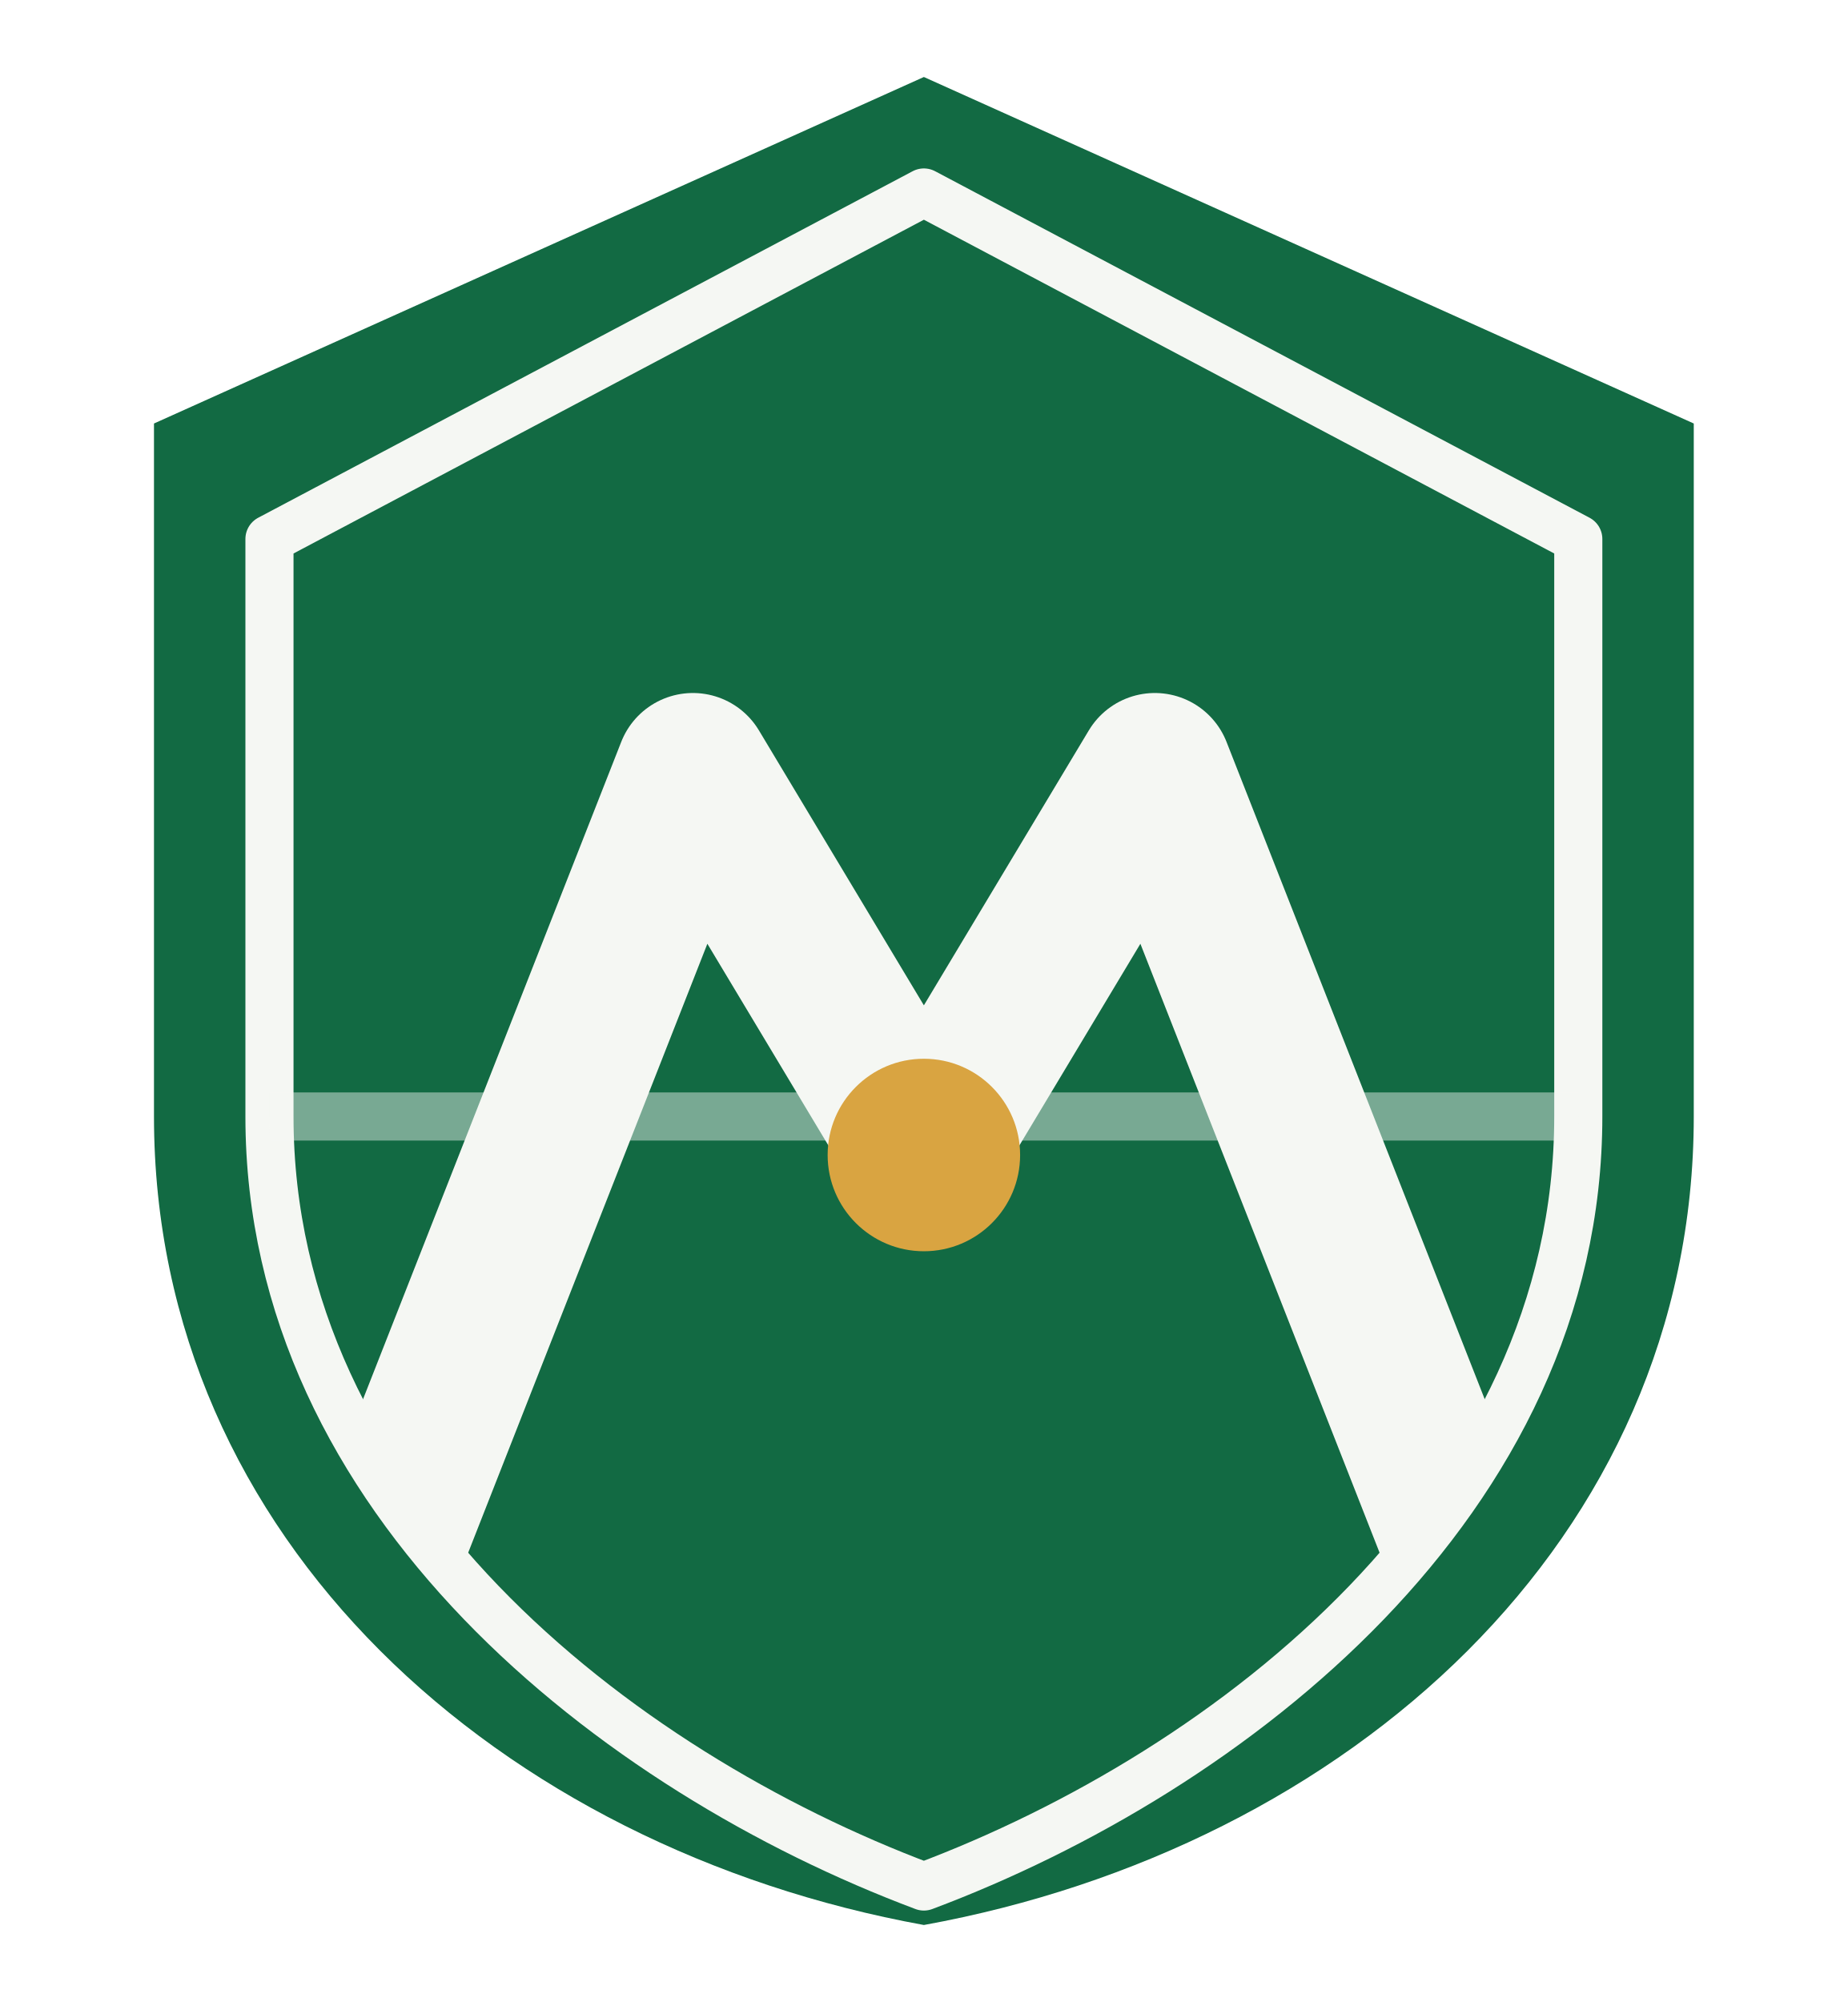
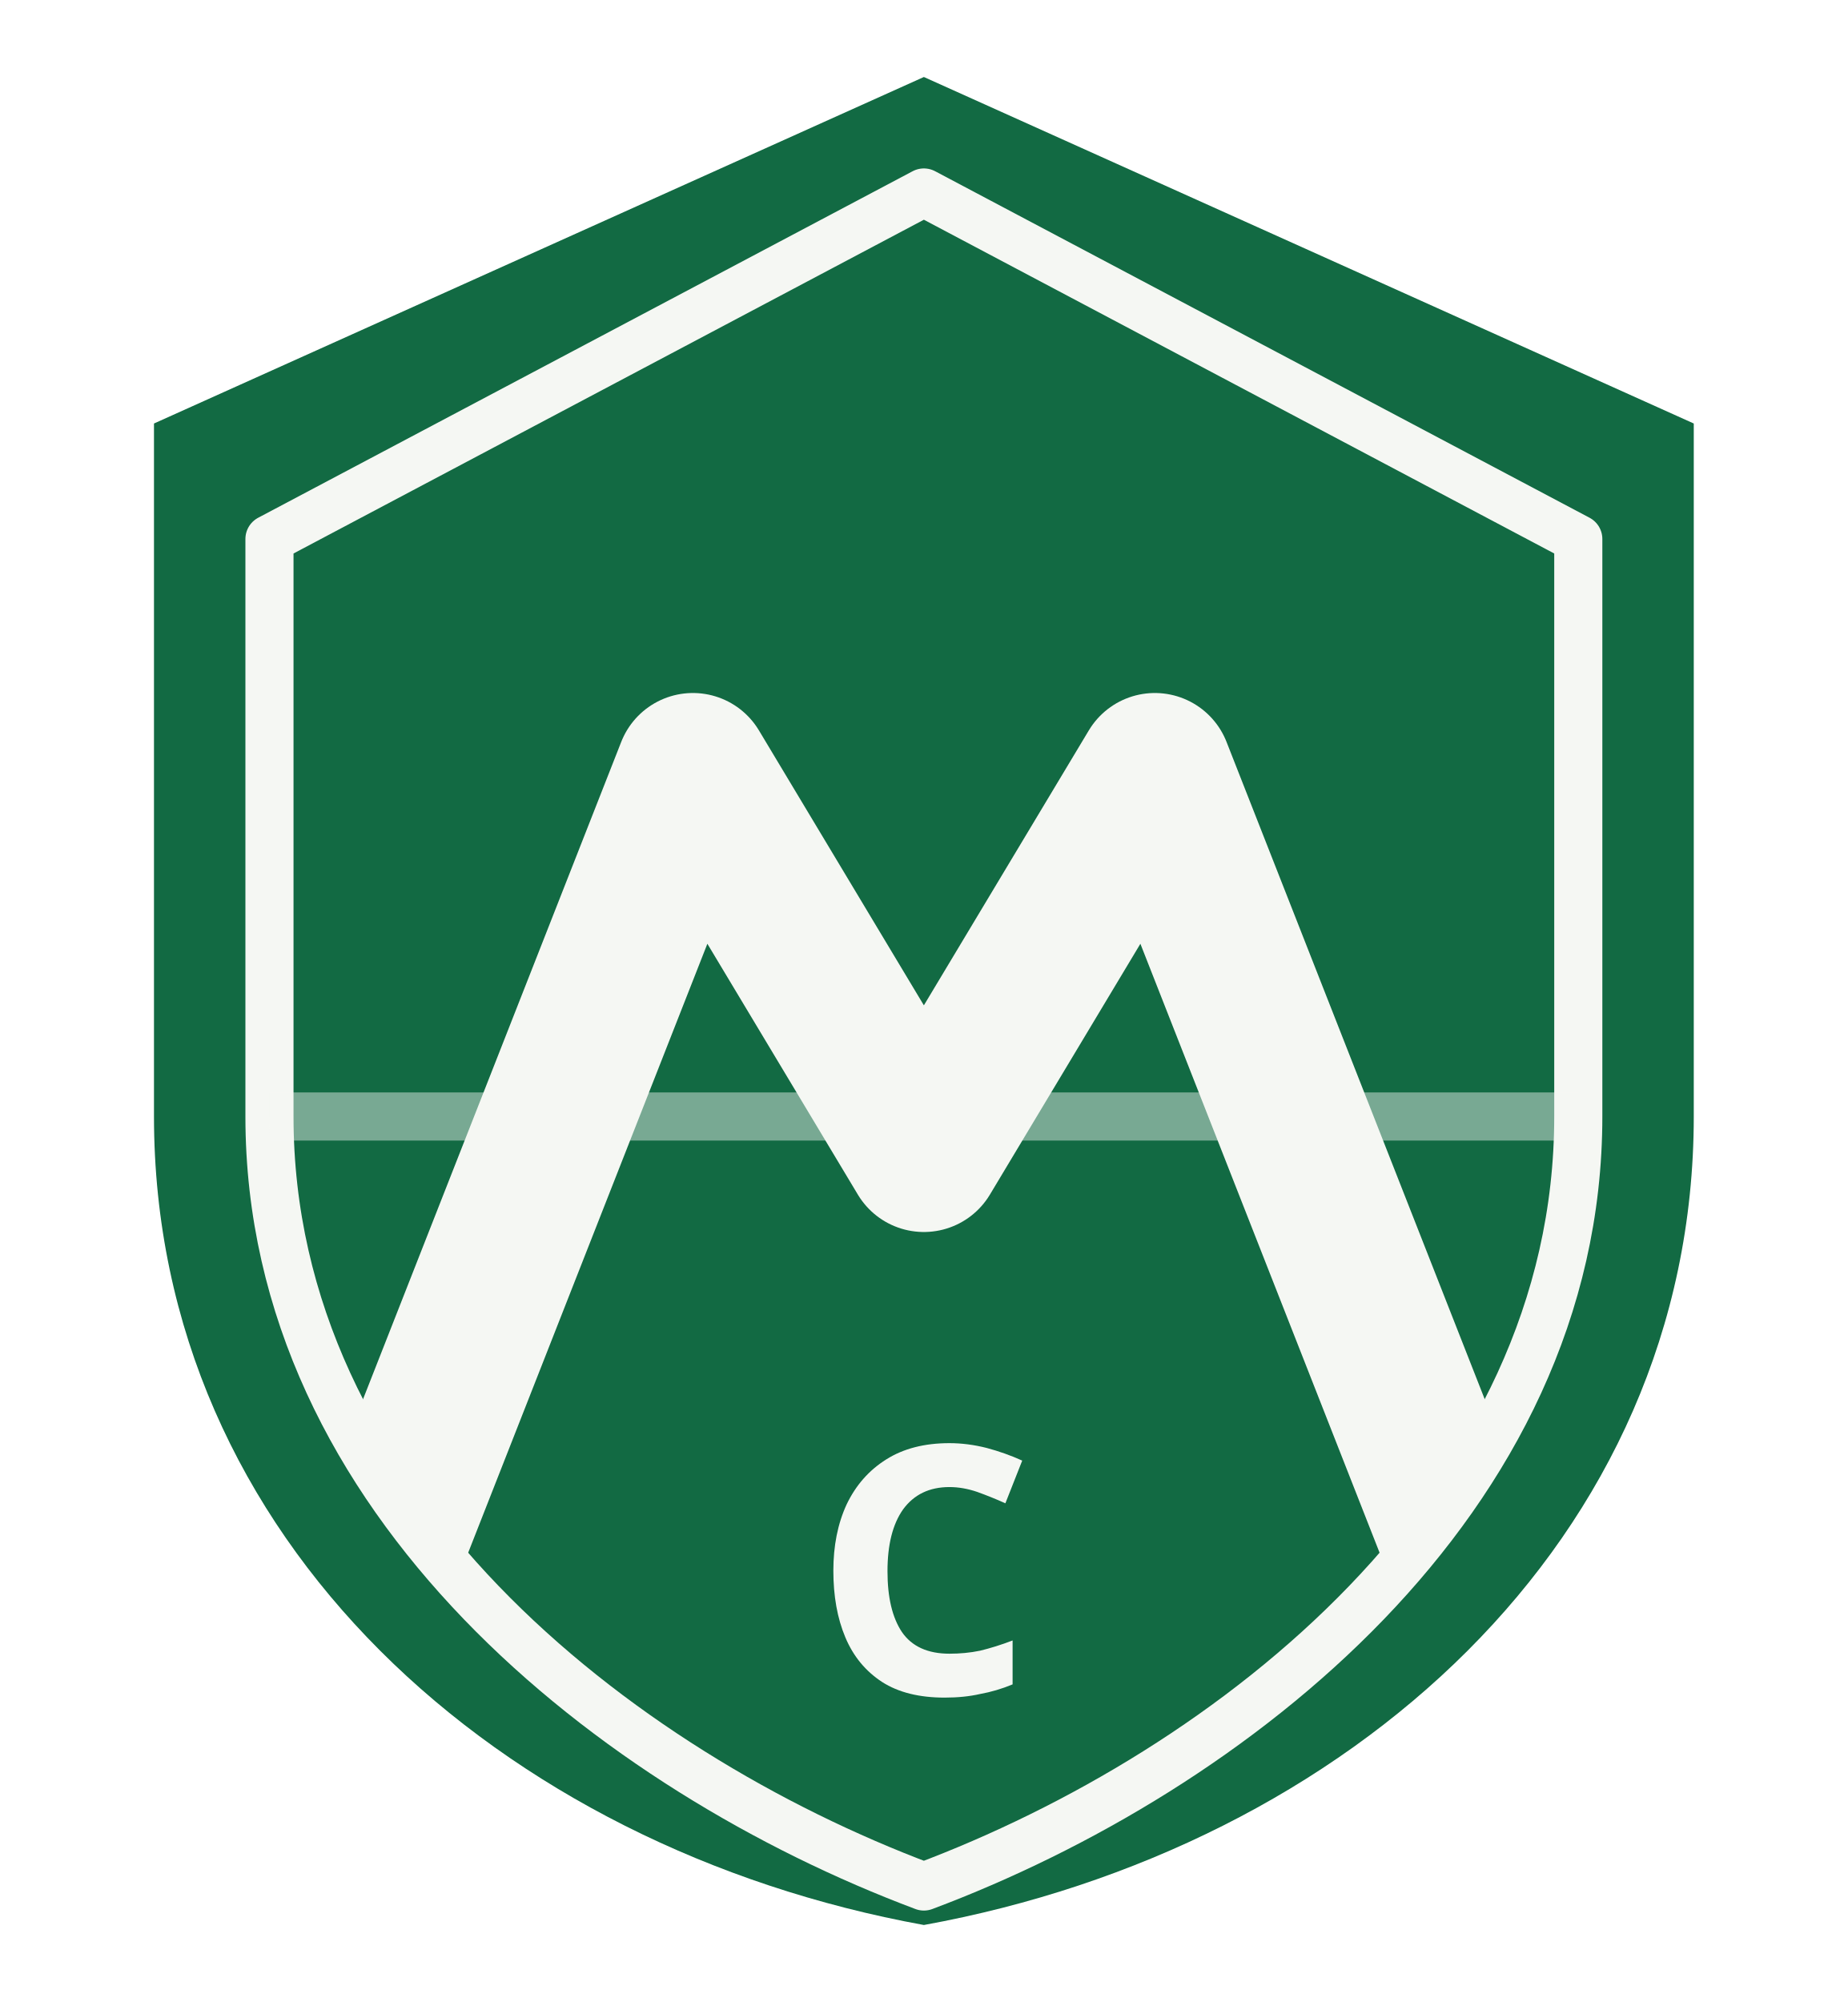
<svg xmlns="http://www.w3.org/2000/svg" viewBox="0 0 48 52" fill="none" aria-label="MyClub">
  <defs>
    <clipPath id="sc">
      <path d="M24 5 L7 14 V29 C7 39 16 46 24 49 C32 46 41 39 41 29 V14 L24 5 Z" />
    </clipPath>
  </defs>
  <path d="M24 2 L4 11 V29 C4 40 13 48 24 50 C35 48 44 40 44 29 V11 L24 2 Z" fill="#126A43" />
  <path d="M24 5 L7 14 V29 C7 39 16 46 24 49 C32 46 41 39 41 29 V14 L24 5 Z" fill="none" stroke="#F5F7F3" stroke-width="1.25" stroke-linejoin="round" />
  <g clip-path="url(#sc)">
    <line x1="7" y1="29" x2="41" y2="29" stroke="#F5F7F3" stroke-width="1.25" opacity="0.45" />
    <path d="M7 48 L18 20 L24 30 L30 20 L41 48" stroke="#F5F7F3" stroke-width="4" stroke-linecap="round" stroke-linejoin="round" fill="none" />
-     <circle cx="24" cy="30" r="2.5" fill="#D9A441" />
+     <text x="24" y="44" text-anchor="middle" font-family="Manrope, system-ui, sans-serif" font-size="9" font-weight="700" fill="#F5F7F3">C</text>
  </g>
</svg>
